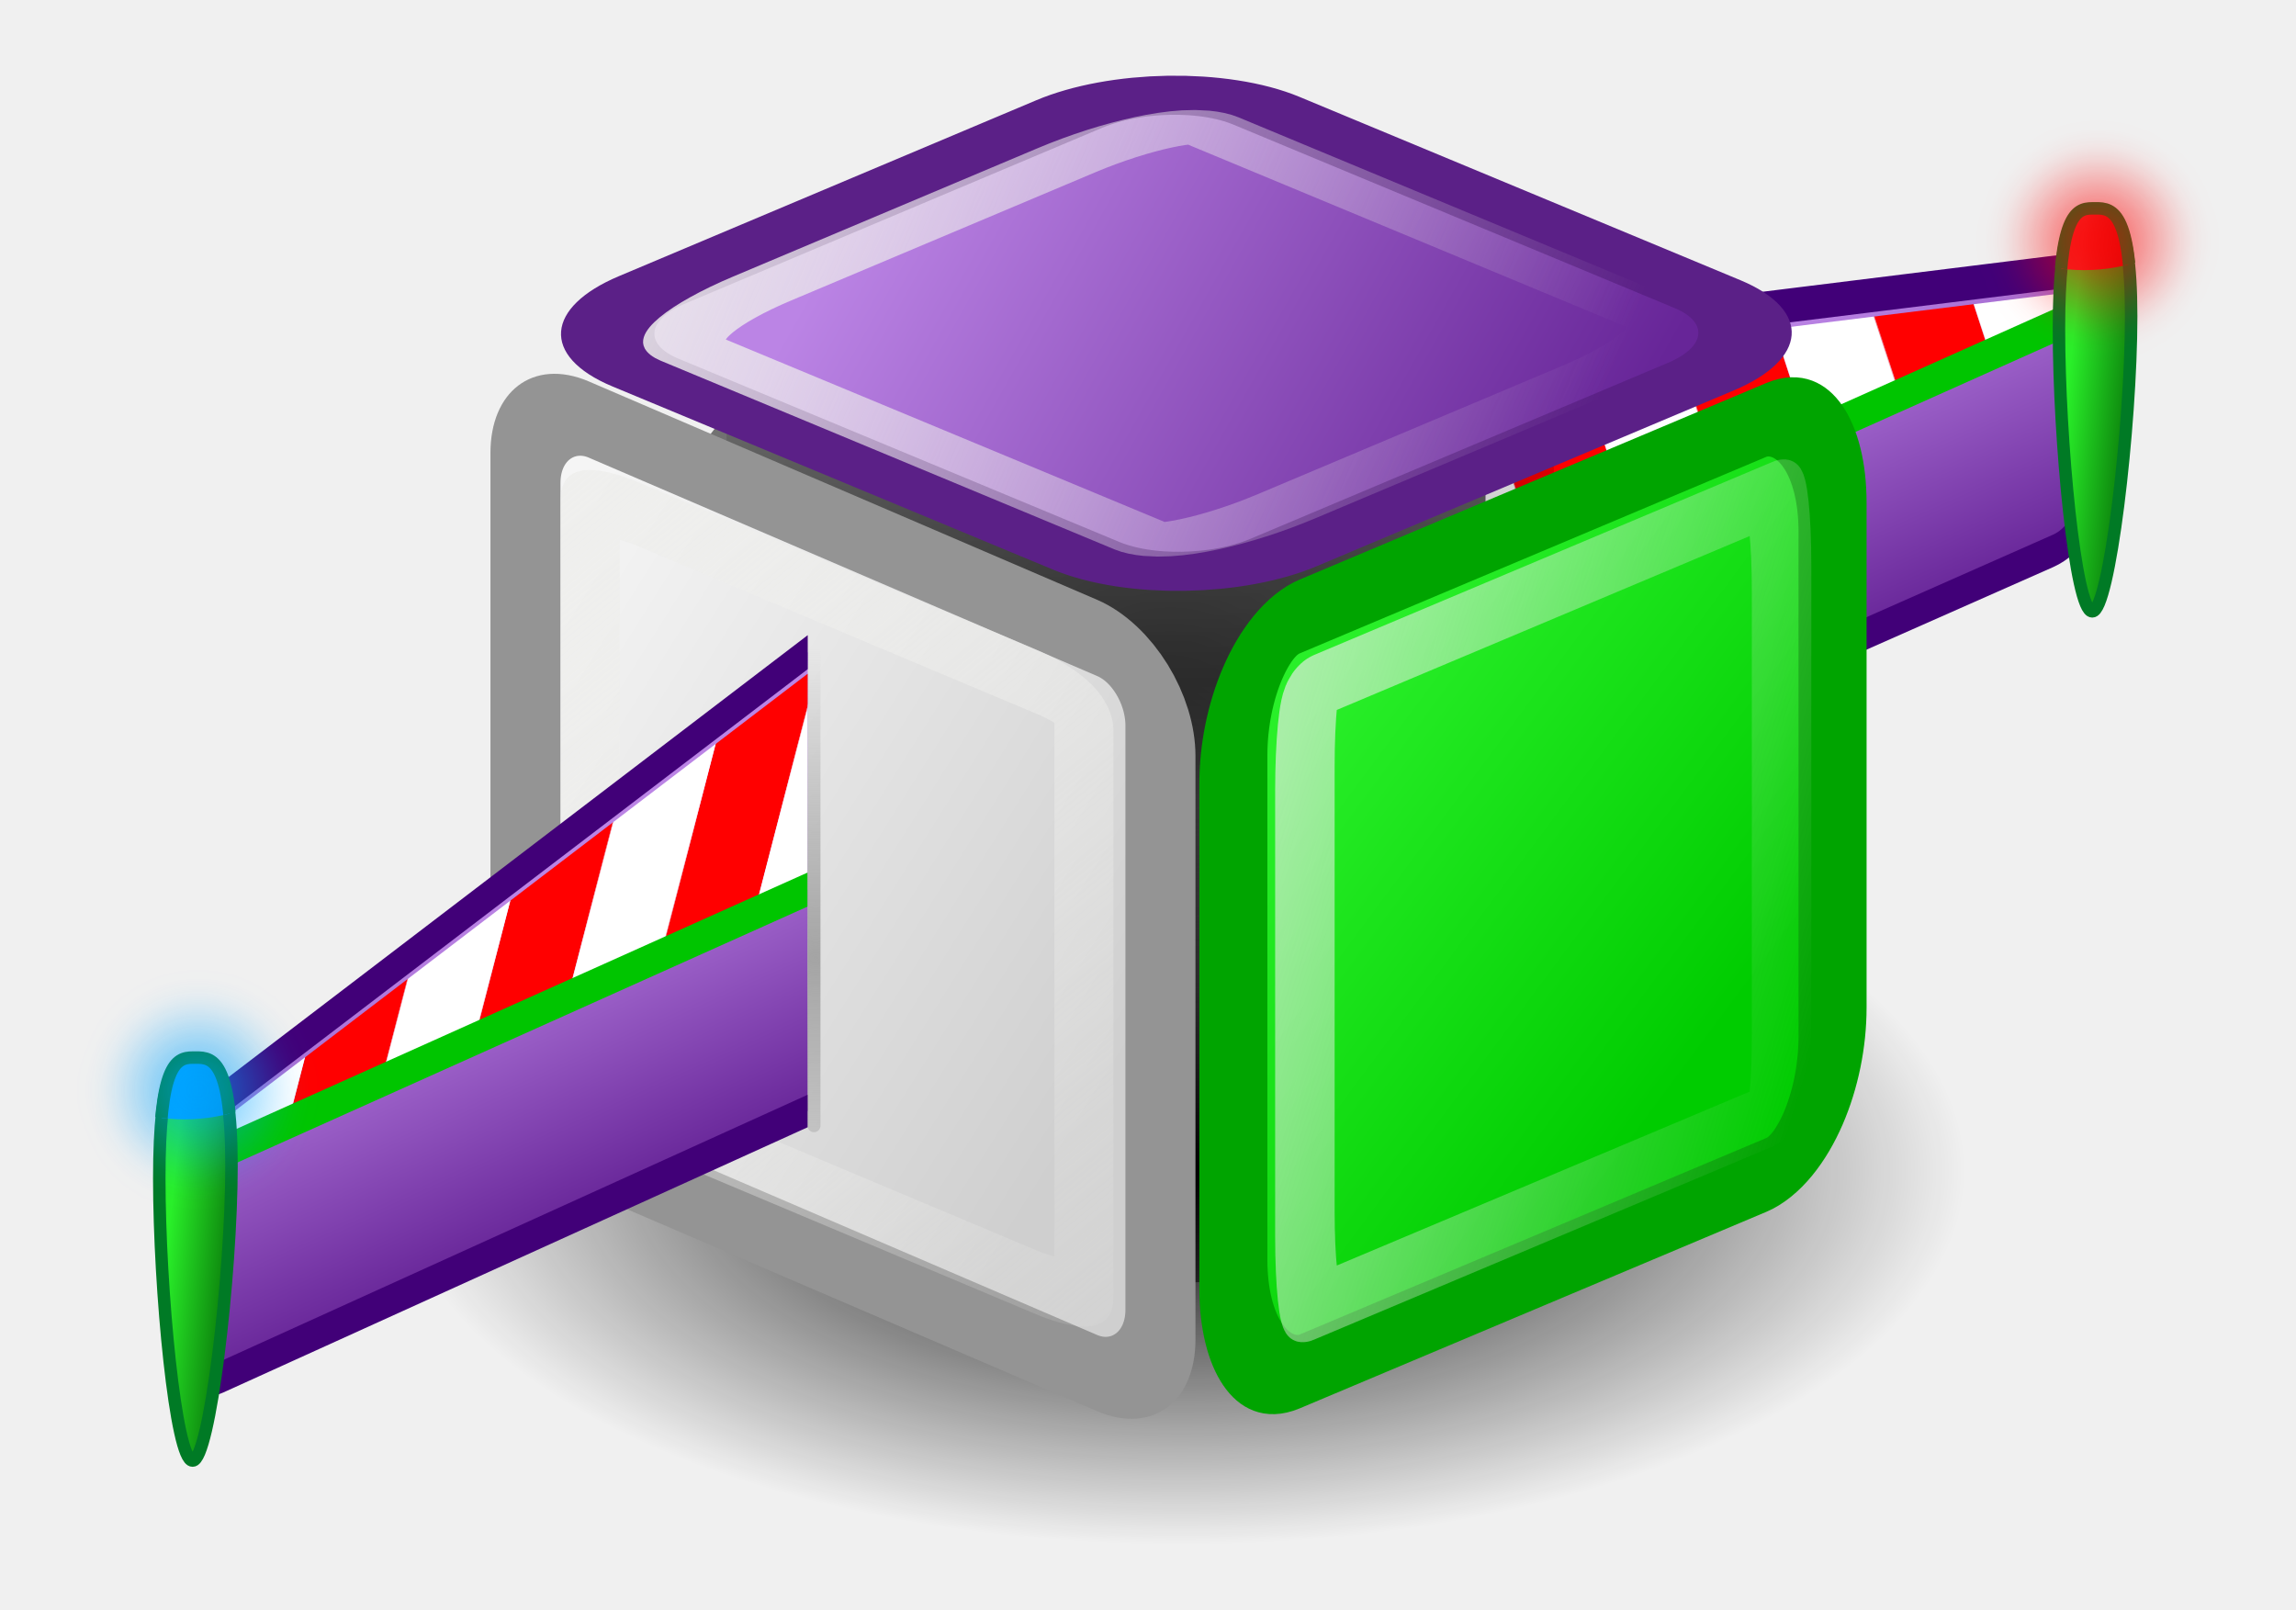
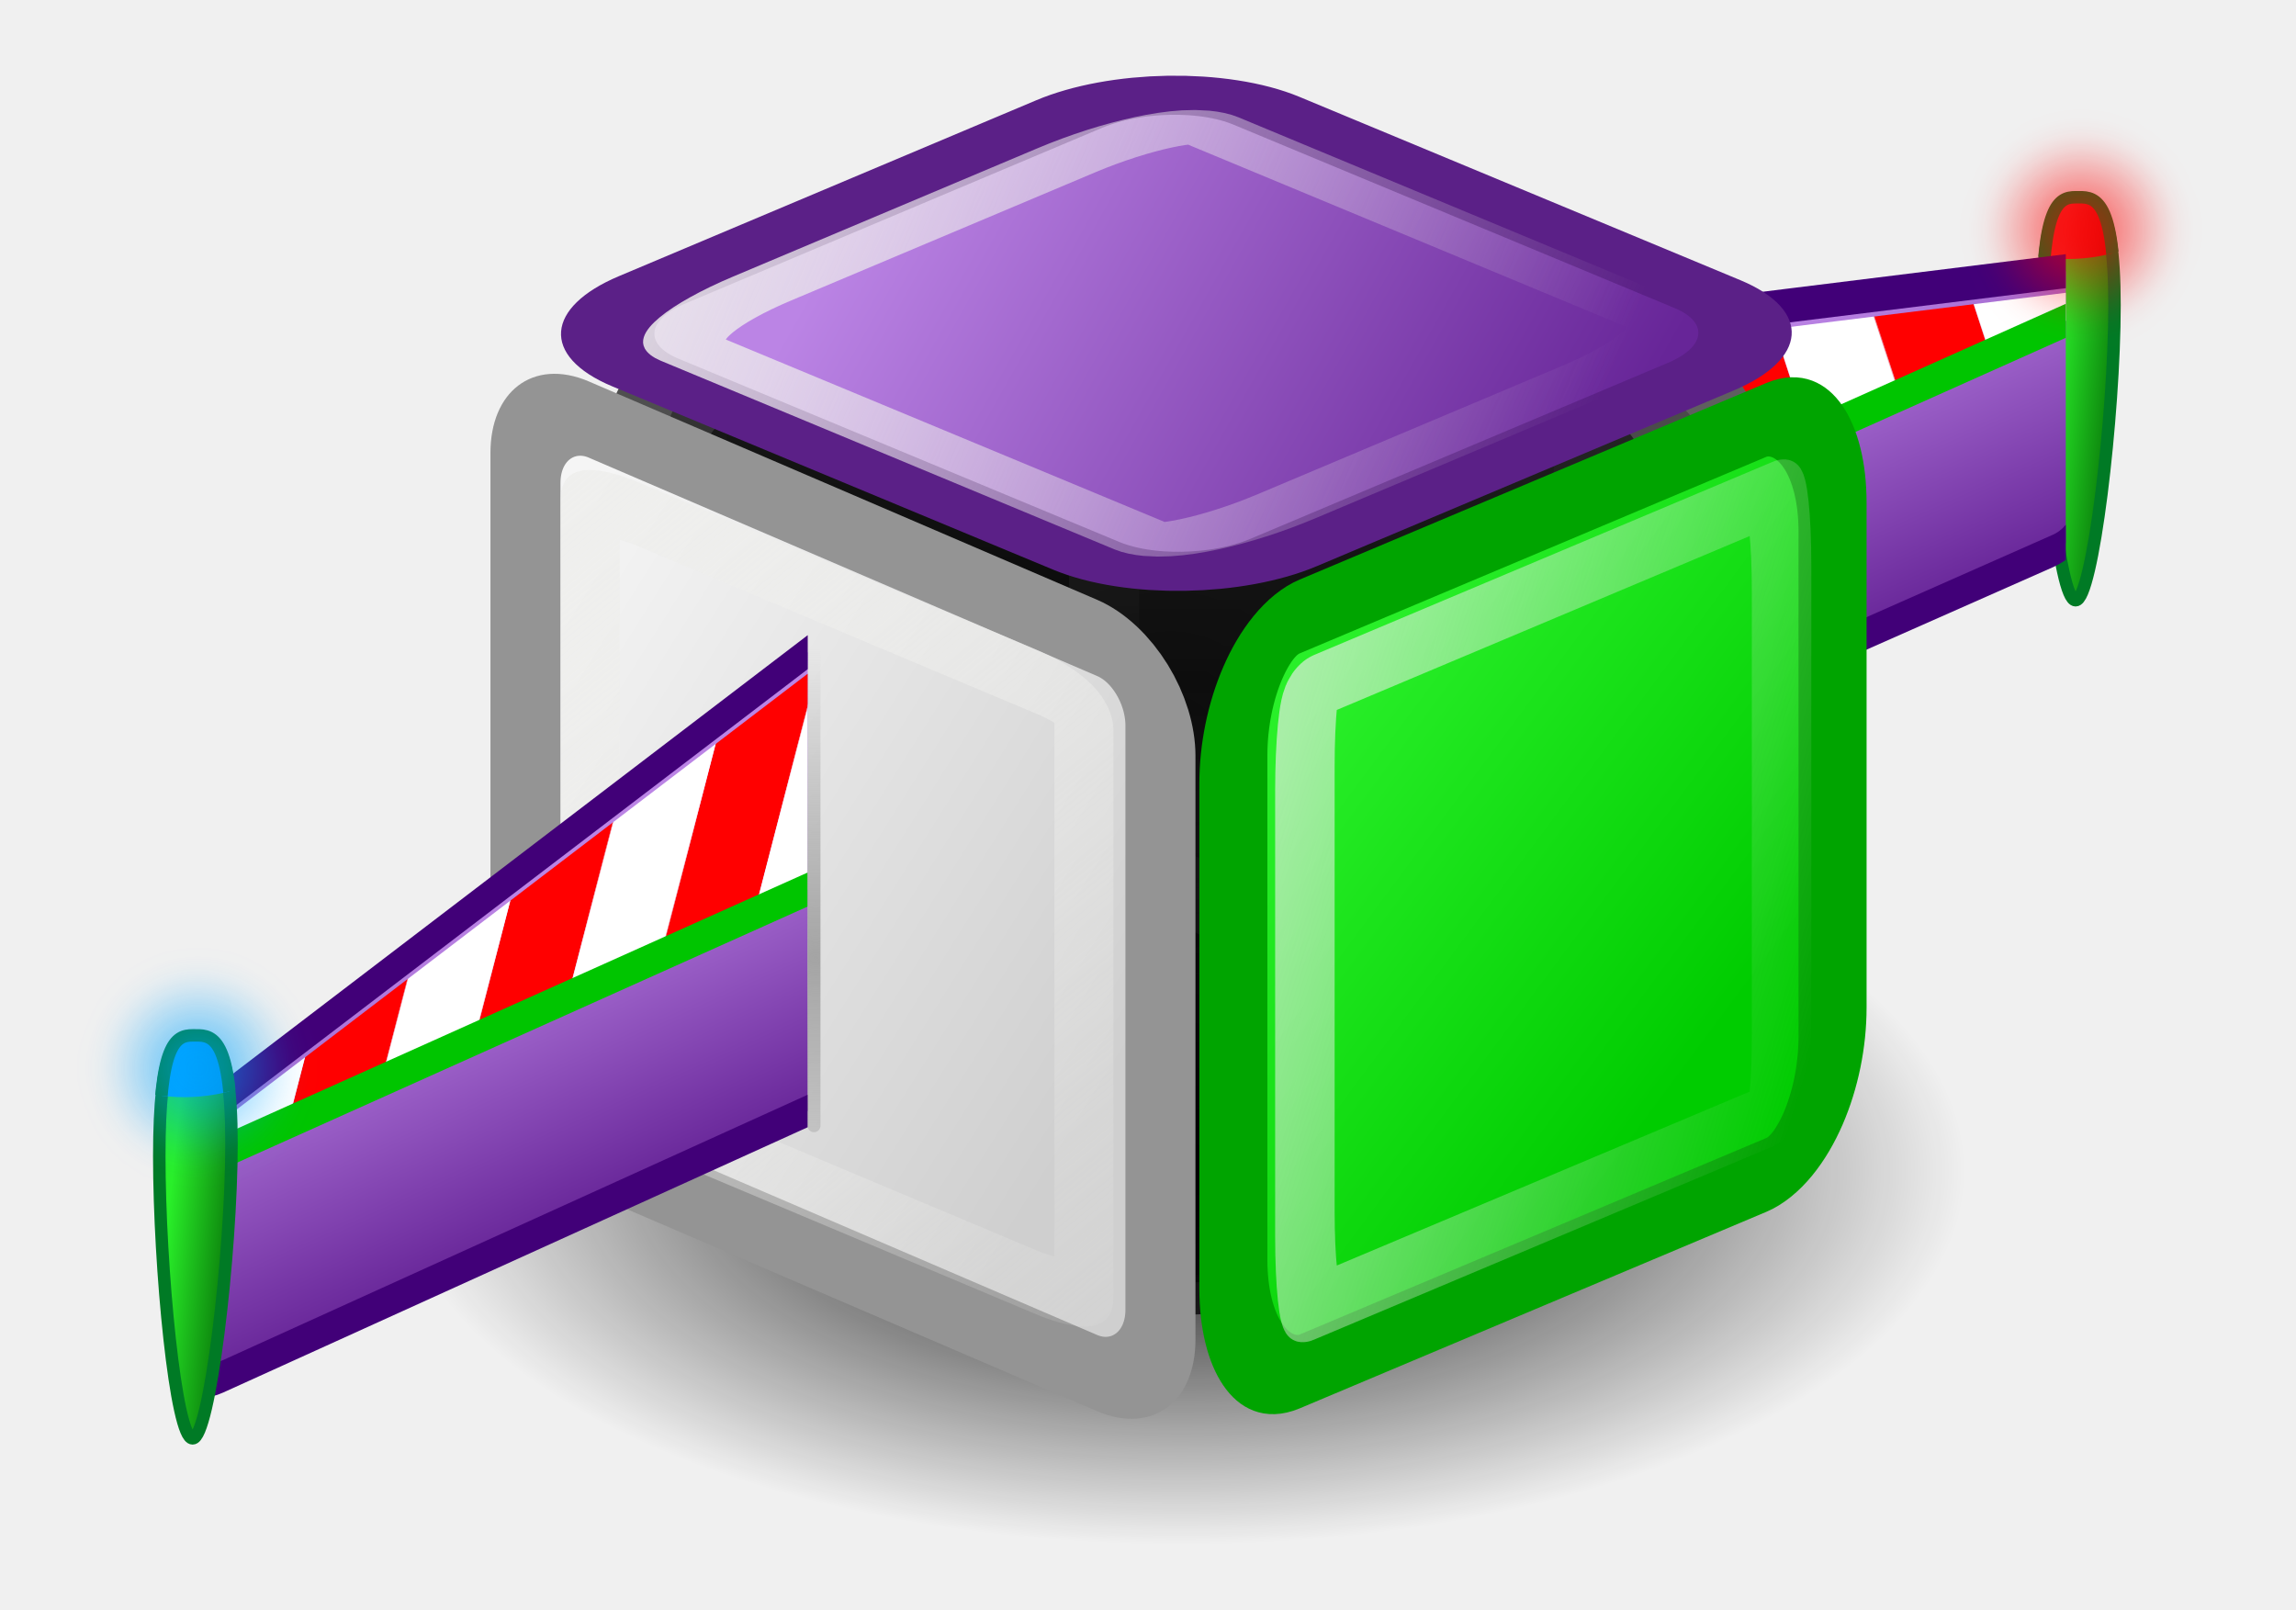
<svg xmlns="http://www.w3.org/2000/svg" xmlns:xlink="http://www.w3.org/1999/xlink" id="svg1307" height="49.554" width="70.675" version="1.0">
  <defs id="defs1309">
    <linearGradient id="linearGradient4786">
      <stop id="stop4788" offset="0" style="stop-color:#000000;stop-opacity:1;" />
      <stop id="stop4790" offset="1" style="stop-color:#000000;stop-opacity:0.563;" />
    </linearGradient>
    <pattern xlink:href="#pattern6189" id="pattern4664" patternTransform="matrix(2.940806,0.00524499,-0.00706152,3.959316,-32.81019,6.091708)" />
    <linearGradient id="linearGradient6291">
      <stop style="stop-color:#a4a4a4;stop-opacity:1;" offset="0" id="stop6293" />
      <stop style="stop-color:#a4a4a4;stop-opacity:0;" offset="1" id="stop6295" />
    </linearGradient>
    <pattern xlink:href="#pattern6174" id="pattern6189" patternTransform="translate(-34.12177,5.554599)" />
    <pattern xlink:href="#pattern6130" id="pattern6174" patternTransform="translate(-34.12177,6.708503)" />
    <pattern xlink:href="#pattern6037" id="pattern6130" patternTransform="translate(-34.21546,5.097481)" />
    <pattern xlink:href="#pattern5413" id="pattern5418" patternTransform="matrix(2.23606,1.000864,-2.483295,5.548001,4.869452,-19.90531)" />
    <pattern xlink:href="#Strips1_1" id="pattern5413" patternTransform="matrix(2.23606,1.000864,-2.483295,5.548001,-64.7868,16.43844)" />
    <pattern id="Strips1_1" patternTransform="translate(0,0) scale(10,10)" height="1" width="2" patternUnits="userSpaceOnUse">
      <rect id="rect4620" height="2" width="1" y="-0.5" x="0" style="fill:black;stroke:none" />
    </pattern>
    <linearGradient id="linearGradient4112">
      <stop id="stop4114" offset="0" style="stop-color:#00a3ff;stop-opacity:1;" />
      <stop id="stop4117" offset="1" style="stop-color:#00a3ff;stop-opacity:0;" />
    </linearGradient>
    <linearGradient id="linearGradient4106">
      <stop offset="0" style="stop-color:#008ede;stop-opacity:1;" id="stop4108" />
      <stop offset="1" style="stop-color:#00a3ff;stop-opacity:1;" id="stop4110" />
    </linearGradient>
    <linearGradient id="linearGradient3972">
      <stop style="stop-color:#ff0000;stop-opacity:1;" offset="0" id="stop3974" />
      <stop style="stop-color:#ff0000;stop-opacity:0;" offset="1" id="stop3976" />
    </linearGradient>
    <linearGradient id="linearGradient3922">
      <stop offset="0" style="stop-color:#0e880e;stop-opacity:1;" id="stop3924" />
      <stop offset="1" style="stop-color:#29ef29" id="stop3926" />
    </linearGradient>
    <linearGradient id="linearGradient3835">
      <stop offset="0" style="stop-color:#f5f5f5;stop-opacity:1;" id="stop3837" />
      <stop offset="1" style="stop-color:#cfcfcf;stop-opacity:1;" id="stop3839" />
    </linearGradient>
    <linearGradient id="linearGradient3822">
      <stop offset="0" style="stop-color:#bb84e5;stop-opacity:1;" id="stop3824" />
      <stop offset="1" style="stop-color:#672598;stop-opacity:1;" id="stop3826" />
    </linearGradient>
    <linearGradient id="linearGradient7983">
      <stop id="stop7985" style="stop-color:#729fcf" offset="0" />
      <stop id="stop7987" style="stop-color:#3465a4" offset="1" />
    </linearGradient>
    <linearGradient id="linearGradient7092">
      <stop id="stop7094" style="stop-color:#eeeeec" offset="0" />
      <stop id="stop7096" style="stop-color:#eeeeec;stop-opacity:0" offset="1" />
    </linearGradient>
    <linearGradient id="linearGradient7046">
      <stop id="stop7048" style="stop-color:#c00" offset="0" />
      <stop id="stop7050" style="stop-color:#ef2929" offset="1" />
    </linearGradient>
    <radialGradient id="radialGradient6719" xlink:href="#linearGradient5060" gradientUnits="userSpaceOnUse" cy="486.65" cx="605.71" gradientTransform="matrix(-2.7744,0,0,1.9697,112.76,-872.89)" r="117.14" />
    <linearGradient id="linearGradient5060">
      <stop id="stop5062" offset="0" />
      <stop id="stop5064" style="stop-opacity:0" offset="1" />
    </linearGradient>
    <radialGradient id="radialGradient6717" xlink:href="#linearGradient5060" gradientUnits="userSpaceOnUse" cy="486.65" cx="605.71" gradientTransform="matrix(2.7744,0,0,1.9697,-1891.6,-872.89)" r="117.14" />
    <linearGradient id="linearGradient5048">
      <stop id="stop5050" style="stop-opacity:0" offset="0" />
      <stop id="stop5056" offset=".5" />
      <stop id="stop5052" style="stop-opacity:0" offset="1" />
    </linearGradient>
    <linearGradient id="linearGradient6715" y2="609.51" xlink:href="#linearGradient5048" gradientUnits="userSpaceOnUse" x2="302.86" gradientTransform="matrix(3.140543,0,0,1.586189,-2088.939,-279.8849)" y1="366.65" x1="302.86" />
    <linearGradient id="linearGradient4298" y2="42.021" xlink:href="#linearGradient7092" gradientUnits="userSpaceOnUse" x2="14.025" gradientTransform="translate(11.027,-10.972)" y1="30.854" x1="2.975" />
    <linearGradient id="linearGradient4358" y2="13.042" xlink:href="#linearGradient7092" gradientUnits="userSpaceOnUse" x2="20" y1="-0.625" x1="6.699" />
    <linearGradient id="linearGradient7052" y2="3.472" xlink:href="#linearGradient7046" gradientUnits="userSpaceOnUse" x2="13" y1="12.972" x1="15.697" />
    <linearGradient id="linearGradient7989" y2="30.653" xlink:href="#linearGradient7983" gradientUnits="userSpaceOnUse" x2="20.027" y1="21.153" x1="16.5" />
    <linearGradient id="linearGradient8886" y2="3.472" xlink:href="#linearGradient7046" gradientUnits="userSpaceOnUse" x2="13" gradientTransform="translate(11.053,0.055844)" y1="12.972" x1="15.697" />
    <linearGradient id="linearGradient8888" y2="13.042" xlink:href="#linearGradient7092" gradientUnits="userSpaceOnUse" x2="20" gradientTransform="translate(11.053,0.055844)" y1="-0.625" x1="6.699" />
    <linearGradient id="linearGradient8894" y2="3.472" xlink:href="#linearGradient7046" gradientUnits="userSpaceOnUse" x2="13" gradientTransform="translate(22,-3.3229e-7)" y1="12.972" x1="15.697" />
    <linearGradient id="linearGradient8896" y2="13.042" xlink:href="#linearGradient7092" gradientUnits="userSpaceOnUse" x2="20" gradientTransform="translate(22,-3.3229e-7)" y1="-0.625" x1="6.699" />
    <linearGradient id="linearGradient8902" y2="3.472" xlink:href="#linearGradient7046" gradientUnits="userSpaceOnUse" x2="13" gradientTransform="translate(22,11)" y1="12.972" x1="15.697" />
    <linearGradient id="linearGradient8904" y2="13.042" xlink:href="#linearGradient7092" gradientUnits="userSpaceOnUse" x2="20" gradientTransform="translate(22,11)" y1="-0.625" x1="6.699" />
    <linearGradient id="linearGradient8910" y2="30.653" xlink:href="#linearGradient7983" gradientUnits="userSpaceOnUse" x2="20.027" gradientTransform="translate(5.4708e-7,11)" y1="21.153" x1="16.5" />
    <linearGradient id="linearGradient8912" y2="42.021" xlink:href="#linearGradient7092" gradientUnits="userSpaceOnUse" x2="14.025" gradientTransform="translate(11.027,0.02792)" y1="30.854" x1="2.975" />
    <linearGradient id="linearGradient8918" y2="30.653" xlink:href="#linearGradient7983" gradientUnits="userSpaceOnUse" x2="20.027" gradientTransform="translate(10.947,10.944)" y1="21.153" x1="16.5" />
    <linearGradient id="linearGradient8920" y2="42.021" xlink:href="#linearGradient7092" gradientUnits="userSpaceOnUse" x2="14.025" gradientTransform="translate(21.973,-0.027923)" y1="30.854" x1="2.975" />
    <linearGradient id="linearGradient8926" y2="30.653" xlink:href="#linearGradient7983" gradientUnits="userSpaceOnUse" x2="20.027" gradientTransform="translate(-11,11)" y1="21.153" x1="16.5" />
    <linearGradient id="linearGradient8928" y2="42.021" xlink:href="#linearGradient7092" gradientUnits="userSpaceOnUse" x2="14.025" gradientTransform="translate(0.026624,0.02792)" y1="30.854" x1="2.975" />
    <linearGradient xlink:href="#linearGradient5048" id="linearGradient3047" gradientUnits="userSpaceOnUse" gradientTransform="matrix(2.7744,0,0,1.9697,-1892.2,-872.89)" x1="302.86" y1="366.65" x2="302.86" y2="609.51" />
    <radialGradient xlink:href="#linearGradient5060" id="radialGradient3049" gradientUnits="userSpaceOnUse" gradientTransform="matrix(2.7744,0,0,1.9697,-1891.6,-872.89)" cx="605.71" cy="486.65" r="117.14" />
    <radialGradient xlink:href="#linearGradient5060" id="radialGradient3051" gradientUnits="userSpaceOnUse" gradientTransform="matrix(-2.7744,0,0,1.9697,112.76,-872.89)" cx="605.71" cy="486.65" r="117.14" />
    <linearGradient xlink:href="#linearGradient5048" id="linearGradient3053" gradientUnits="userSpaceOnUse" gradientTransform="matrix(2.7744,0,0,1.9697,-1892.2,-872.89)" x1="302.86" y1="366.65" x2="302.86" y2="609.51" />
    <radialGradient xlink:href="#linearGradient5060" id="radialGradient3055" gradientUnits="userSpaceOnUse" gradientTransform="matrix(2.7744,0,0,1.9697,-1891.6,-872.89)" cx="605.71" cy="486.65" r="117.14" />
    <radialGradient xlink:href="#linearGradient5060" id="radialGradient3057" gradientUnits="userSpaceOnUse" gradientTransform="matrix(-2.7744,0,0,1.9697,112.76,-872.89)" cx="605.71" cy="486.65" r="117.14" />
    <linearGradient xlink:href="#linearGradient7092" id="linearGradient3060" gradientUnits="userSpaceOnUse" gradientTransform="translate(-70.32452,-20.12475)" x1="2.975" y1="30.854" x2="14.025" y2="42.021" />
    <linearGradient xlink:href="#linearGradient7983" id="linearGradient3063" gradientUnits="userSpaceOnUse" gradientTransform="translate(-81.35115,-9.152672)" x1="16.5" y1="21.153" x2="20.027" y2="30.653" />
    <linearGradient xlink:href="#linearGradient7092" id="linearGradient3066" gradientUnits="userSpaceOnUse" gradientTransform="matrix(1.844664,-5.3598422e-8,0,2.104338,11.2471,-61.32133)" x1="2.975" y1="30.854" x2="15.221" y2="43.088" />
    <linearGradient xlink:href="#linearGradient7983" id="linearGradient3069" gradientUnits="userSpaceOnUse" gradientTransform="matrix(1.881495,-5.5820126e-8,0,2.14558,-22.69796,-33.75712)" x1="16.101" y1="20.901" x2="20.027" y2="30.653" />
    <linearGradient xlink:href="#linearGradient7092" id="linearGradient3072" gradientUnits="userSpaceOnUse" gradientTransform="translate(-59.32415,-20.12475)" x1="2.975" y1="30.854" x2="14.025" y2="42.021" />
    <linearGradient xlink:href="#linearGradient7983" id="linearGradient3075" gradientUnits="userSpaceOnUse" gradientTransform="translate(-70.35114,-9.152672)" x1="16.5" y1="21.153" x2="20.027" y2="30.653" />
    <linearGradient xlink:href="#linearGradient7092" id="linearGradient3078" gradientUnits="userSpaceOnUse" gradientTransform="matrix(1.834537,0,0,2.151742,23.73189,30.29034)" x1="3.911" y1="2.328" x2="20.929" y2="10.036" />
    <linearGradient xlink:href="#linearGradient7046" id="linearGradient3081" gradientUnits="userSpaceOnUse" gradientTransform="matrix(1.834537,0,0,2.151742,10.25002,25.56599)" x1="15.697" y1="12.972" x2="13" y2="3.472" />
    <linearGradient xlink:href="#linearGradient7092" id="linearGradient3084" gradientUnits="userSpaceOnUse" gradientTransform="translate(-48.35115,-20.15267)" x1="6.699" y1="-0.625" x2="20" y2="13.042" />
    <linearGradient xlink:href="#linearGradient7046" id="linearGradient3087" gradientUnits="userSpaceOnUse" gradientTransform="translate(-48.35115,-20.15267)" x1="15.697" y1="12.972" x2="13" y2="3.472" />
    <linearGradient xlink:href="#linearGradient7092" id="linearGradient3090" gradientUnits="userSpaceOnUse" gradientTransform="translate(-59.29814,-20.09683)" x1="6.699" y1="-0.625" x2="20" y2="13.042" />
    <linearGradient xlink:href="#linearGradient7046" id="linearGradient3093" gradientUnits="userSpaceOnUse" gradientTransform="translate(-59.29814,-20.09683)" x1="15.697" y1="12.972" x2="13" y2="3.472" />
    <linearGradient xlink:href="#linearGradient7092" id="linearGradient3096" gradientUnits="userSpaceOnUse" x1="6.699" y1="-0.625" x2="20" y2="13.042" gradientTransform="translate(-70.35115,-20.15267)" />
    <linearGradient xlink:href="#linearGradient7046" id="linearGradient3099" gradientUnits="userSpaceOnUse" x1="15.697" y1="12.972" x2="13" y2="3.472" gradientTransform="translate(-70.35115,-20.15267)" />
    <linearGradient xlink:href="#linearGradient7092" id="linearGradient3102" gradientUnits="userSpaceOnUse" gradientTransform="matrix(1.930134,-7.9205654e-8,-2.1260611e-8,1.920888,15.64209,-77.28898)" x1="1.694" y1="41.036" x2="12.976" y2="33.181" />
    <linearGradient xlink:href="#linearGradient3822" id="linearGradient3105" gradientUnits="userSpaceOnUse" x1="16.394" y1="29.034" x2="25.486" y2="23.45" gradientTransform="matrix(1.930134,-7.9205654e-8,-2.1260611e-8,1.920888,-5.641496,-56.213)" />
    <radialGradient xlink:href="#linearGradient5060" id="radialGradient3142" gradientUnits="userSpaceOnUse" gradientTransform="matrix(-0.0519229,0,0,0.0411037,-35.4821,6.098613)" cx="605.71" cy="486.65" r="117.14" />
    <radialGradient xlink:href="#linearGradient5060" id="radialGradient3145" gradientUnits="userSpaceOnUse" gradientTransform="matrix(0.0519229,0,0,0.0411037,-72.9937,6.098613)" cx="605.71" cy="486.65" r="117.14" />
    <linearGradient xlink:href="#linearGradient5048" id="linearGradient3148" gradientUnits="userSpaceOnUse" gradientTransform="matrix(0.05273718,0,0,0.08397751,-54.15752,-19.98662)" x1="302.86" y1="366.65" x2="302.86" y2="609.51" />
    <radialGradient xlink:href="#linearGradient4114" id="radialGradient4120" gradientTransform="scale(1.64399,0.608276)" cx="15.116" cy="63.965" fx="15.116" fy="63.965" r="12.289" gradientUnits="userSpaceOnUse" />
    <linearGradient id="linearGradient4114">
      <stop style="stop-color:#000000;stop-opacity:1;" offset="0" id="stop4116" />
      <stop style="stop-color:#000000;stop-opacity:0;" offset="1" id="stop4118" />
    </linearGradient>
    <radialGradient r="12.289" fy="63.965" fx="15.116" cy="63.965" cx="15.116" gradientTransform="scale(1.64399,0.608276)" gradientUnits="userSpaceOnUse" id="radialGradient3147" xlink:href="#linearGradient4114" />
    <linearGradient xlink:href="#linearGradient7046-304" id="linearGradient3081-601" gradientUnits="userSpaceOnUse" gradientTransform="matrix(1.834537,0,0,2.151742,23.73189,30.29034)" x1="17.699" y1="11.5" x2="11.785" y2="3.351" />
    <linearGradient id="linearGradient7046-304">
      <stop id="stop3938" style="stop-color:#00cc00" offset="0" />
      <stop id="stop3940" style="stop-color:#29ef29" offset="1" />
    </linearGradient>
    <filter color-interpolation-filters="sRGB" height="1" width="1" y="0" x="0" id="filter3061">
      <feColorMatrix values="0" type="saturate" id="feColorMatrix3063" />
    </filter>
    <linearGradient xlink:href="#linearGradient3835" id="linearGradient3069-402" gradientUnits="userSpaceOnUse" gradientTransform="matrix(1.881495,-5.5820126e-8,0,2.14558,-22.69796,-33.75712)" x1="14.777" y1="24.731" x2="23.093" y2="27.583" />
    <linearGradient id="linearGradient7983-770">
      <stop id="stop3165" style="stop-color:#7fb1e6" offset="0" />
      <stop id="stop3167" style="stop-color:#3a70b6" offset="1" />
    </linearGradient>
    <clipPath clipPathUnits="userSpaceOnUse" id="clipPath3892">
      <rect style="stroke:#959595;stroke-width:1.683;stroke-opacity:1" id="rect3894" width="29.812" height="37.769" x="-38.284" y="9.958" rx="3.532" ry="1.235" />
    </clipPath>
    <linearGradient xlink:href="#linearGradient3822" id="linearGradient3907" x1="-18.536" y1="24.296" x2="-18.557" y2="35.164" gradientUnits="userSpaceOnUse" />
-     <linearGradient xlink:href="#linearGradient3922" id="linearGradient3920" gradientUnits="userSpaceOnUse" x1="-13.662" y1="40.094" x2="-15.483" y2="39.923" gradientTransform="matrix(1,0,0,0.9194699,20.54438,2.473605)" />
+     <linearGradient xlink:href="#linearGradient3922" id="linearGradient3920" gradientUnits="userSpaceOnUse" x1="-13.662" y1="40.094" x2="-15.483" y2="39.923" gradientTransform="matrix(1,0,0,0.9194699,20.54438,1.789856)" />
    <linearGradient xlink:href="#linearGradient3922-3" id="linearGradient3920-9" gradientUnits="userSpaceOnUse" x1="-13.662" y1="40.094" x2="-15.483" y2="39.923" gradientTransform="matrix(1,0,0,0.9194699,8.11952,2.982182)" />
    <linearGradient id="linearGradient3922-3">
      <stop offset="0" style="stop-color:#0e880e;stop-opacity:1;" id="stop3924-1" />
      <stop offset="1" style="stop-color:#29ef29" id="stop3926-4" />
    </linearGradient>
    <linearGradient y2="39.923" x2="-15.483" y1="40.094" x1="-13.662" gradientTransform="matrix(1,0,0,0.9194699,8.204988,3.001608)" gradientUnits="userSpaceOnUse" id="linearGradient3947" xlink:href="#linearGradient4106" />
    <clipPath clipPathUnits="userSpaceOnUse" id="clipPath3966">
      <path style="fill:#490978;fill-opacity:1;stroke:#007a25;stroke-width:0.4;stroke-miterlimit:4;stroke-opacity:1;stroke-dasharray:none" id="path3968" d="m -3.333,33.513 a 3.761,2.521 0 1 1 -7.521,0 3.761,2.521 0 1 1 7.521,0 z" transform="translate(0.4273431,-1.025624)" />
    </clipPath>
    <radialGradient xlink:href="#linearGradient4112" id="radialGradient3980" cx="-6.453" cy="34.368" fx="-6.453" fy="34.368" r="2.521" gradientUnits="userSpaceOnUse" />
    <filter id="filter4026" x="-0.185" width="1.371" y="-0.185" height="1.371" color-interpolation-filters="sRGB">
      <feGaussianBlur stdDeviation="0.389" id="feGaussianBlur4028" />
    </filter>
    <linearGradient id="linearGradient3972-7">
      <stop style="stop-color:#ff0000;stop-opacity:1;" offset="0" id="stop3974-3" />
      <stop style="stop-color:#ff0000;stop-opacity:0;" offset="1" id="stop3976-5" />
    </linearGradient>
    <filter color-interpolation-filters="sRGB" id="filter4026-2" x="-0.185" width="1.371" y="-0.185" height="1.371">
      <feGaussianBlur stdDeviation="0.389" id="feGaussianBlur4028-6" />
    </filter>
    <linearGradient y2="39.923" x2="-15.483" y1="40.094" x1="-13.662" gradientTransform="matrix(1,0,0,0.9194699,8.204988,3.001608)" gradientUnits="userSpaceOnUse" id="linearGradient3947-5" xlink:href="#linearGradient7046-8" />
    <linearGradient id="linearGradient7046-8">
      <stop id="stop7048-5" style="stop-color:#c00" offset="0" />
      <stop id="stop7050-5" style="stop-color:#ef2929" offset="1" />
    </linearGradient>
    <clipPath clipPathUnits="userSpaceOnUse" id="clipPath3966-2">
      <path style="fill:#490978;fill-opacity:1;stroke:#007a25;stroke-width:0.4;stroke-miterlimit:4;stroke-opacity:1;stroke-dasharray:none" id="path3968-9" d="m -3.333,33.513 a 3.761,2.521 0 1 1 -7.521,0 3.761,2.521 0 1 1 7.521,0 z" transform="translate(0.4273431,-1.025624)" />
    </clipPath>
    <linearGradient xlink:href="#linearGradient3922-6" id="linearGradient3920-3" gradientUnits="userSpaceOnUse" x1="-13.662" y1="40.094" x2="-15.483" y2="39.923" gradientTransform="matrix(1,0,0,0.9194699,8.11952,2.982182)" />
    <linearGradient id="linearGradient3922-6">
      <stop offset="0" style="stop-color:#0e880e;stop-opacity:1;" id="stop3924-4" />
      <stop offset="1" style="stop-color:#29ef29" id="stop3926-1" />
    </linearGradient>
    <pattern patternUnits="userSpaceOnUse" width="35.344" height="10.25" patternTransform="translate(-69.65625,36.34375)" id="pattern5415">
      <rect ry="0.786" rx="0.892" y="0.64" x="0.639" height="8.961" width="34.086" id="rect4119" style="fill:url(#pattern5418);fill-opacity:1;fill-rule:nonzero;stroke:#00c500;stroke-width:1.27;stroke-opacity:1" />
    </pattern>
    <pattern patternUnits="userSpaceOnUse" width="3.497" height="6.64" patternTransform="translate(-64.48049,-57.09311)" id="pattern5994">
      <path d="M 0,6.64 3.497,0 l 0,3.32 -1.748,3.32 z M 0,0 C 0,3.32 0,3.32 0,3.32 L 1.748,0 z" style="fill:#ff0000;fill-opacity:1;stroke:none" id="path5465" />
    </pattern>
    <pattern patternUnits="userSpaceOnUse" width="2.137" height="4.958" patternTransform="translate(-35.43335,6.137172)" id="pattern6037">
      <g id="g6005" transform="matrix(0.05343496,0,0,0.1239466,0,-125.4788)">
        <path id="path5465-8" style="fill:#ff0000;fill-opacity:1;stroke:none" d="M 0,40 40,0 40,20 20,40 z M 0,0 C 0,20 0,20 0,20 L 20,0 z" transform="translate(0,1012.362)" />
        <path style="fill:#ffffff;fill-opacity:1;stroke:none" d="M 0,20 20,0 40,0 0,40 z" id="path6001" transform="translate(0,1012.362)" />
        <path style="fill:#ffffff;fill-opacity:1;stroke:none" d="M 20,40 40,20 40,40 20,40 z" id="path6003" transform="translate(0,1012.362)" />
      </g>
    </pattern>
    <linearGradient xlink:href="#linearGradient3822-0" id="linearGradient3907-9" x1="-18.536" y1="24.296" x2="-18.557" y2="35.164" gradientUnits="userSpaceOnUse" />
    <linearGradient id="linearGradient3822-0">
      <stop offset="0" style="stop-color:#bb84e5;stop-opacity:1;" id="stop3824-4" />
      <stop offset="1" style="stop-color:#672598;stop-opacity:1;" id="stop3826-7" />
    </linearGradient>
    <clipPath clipPathUnits="userSpaceOnUse" id="clipPath3892-4">
      <rect style="stroke:#959595;stroke-width:1.683;stroke-opacity:1" id="rect3894-2" width="29.812" height="37.769" x="-38.284" y="9.958" rx="3.532" ry="1.235" />
    </clipPath>
    <linearGradient y2="35.164" x2="-18.557" y1="24.296" x1="-18.536" gradientUnits="userSpaceOnUse" id="linearGradient6107" xlink:href="#linearGradient3822-0" />
    <linearGradient xlink:href="#linearGradient3822-0" id="linearGradient6156" gradientUnits="userSpaceOnUse" x1="-18.536" y1="24.296" x2="-18.557" y2="35.164" />
    <linearGradient xlink:href="#linearGradient3822-0" id="linearGradient6172" gradientUnits="userSpaceOnUse" x1="-18.536" y1="24.296" x2="-18.557" y2="35.164" />
    <clipPath clipPathUnits="userSpaceOnUse" id="clipPath6191">
      <path style="fill:#ff0000;fill-opacity:1;stroke:none" d="m 13.631,26.83 -20.564,5.895 0,7.051 20.564,-0.04 z" id="path6193" />
    </clipPath>
    <linearGradient xlink:href="#linearGradient3822-1" id="linearGradient3907-4" x1="-18.536" y1="24.296" x2="-18.557" y2="35.164" gradientUnits="userSpaceOnUse" />
    <linearGradient id="linearGradient3822-1">
      <stop offset="0" style="stop-color:#bb84e5;stop-opacity:1;" id="stop3824-6" />
      <stop offset="1" style="stop-color:#672598;stop-opacity:1;" id="stop3826-8" />
    </linearGradient>
    <clipPath clipPathUnits="userSpaceOnUse" id="clipPath3892-3">
      <rect style="stroke:#959595;stroke-width:1.683;stroke-opacity:1" id="rect3894-4" width="29.812" height="37.769" x="-38.284" y="9.958" rx="3.532" ry="1.235" />
    </clipPath>
    <pattern xlink:href="#pattern6174-9" id="pattern6189-7" patternTransform="translate(-34.12177,5.554599)" />
    <pattern xlink:href="#pattern6130-3" id="pattern6174-9" patternTransform="translate(-34.12177,6.708503)" />
    <pattern xlink:href="#pattern6037-8" id="pattern6130-3" patternTransform="translate(-34.21546,5.097481)" />
    <pattern patternUnits="userSpaceOnUse" width="2.137" height="4.958" patternTransform="translate(-35.43335,6.137172)" id="pattern6037-8">
      <g id="g6005-0" transform="matrix(0.05343496,0,0,0.1239466,0,-125.4788)">
        <path id="path5465-8-2" style="fill:#ff0000;fill-opacity:1;stroke:none" d="M 0,40 40,0 40,20 20,40 z M 0,0 C 0,20 0,20 0,20 L 20,0 z" transform="translate(0,1012.362)" />
        <path style="fill:#ffffff;fill-opacity:1;stroke:none" d="M 0,20 20,0 40,0 0,40 z" id="path6001-3" transform="translate(0,1012.362)" />
        <path style="fill:#ffffff;fill-opacity:1;stroke:none" d="M 20,40 40,20 40,40 20,40 z" id="path6003-6" transform="translate(0,1012.362)" />
      </g>
    </pattern>
    <clipPath clipPathUnits="userSpaceOnUse" id="clipPath6191-0">
      <path style="fill:#ff0000;fill-opacity:1;stroke:none" d="m 13.631,26.83 -20.564,5.895 0,7.051 20.564,-0.04 z" id="path6193-5" />
    </clipPath>
    <linearGradient xlink:href="#linearGradient3822-1" id="linearGradient6279" gradientUnits="userSpaceOnUse" x1="-18.536" y1="24.296" x2="-18.557" y2="35.164" />
    <linearGradient xlink:href="#linearGradient7046-8" id="linearGradient6283" gradientUnits="userSpaceOnUse" gradientTransform="matrix(1,0,0,0.9194699,8.204988,3.001608)" x1="-13.662" y1="40.094" x2="-15.483" y2="39.923" />
    <radialGradient xlink:href="#linearGradient6291" id="radialGradient6299" cx="12.632" cy="27.639" fx="12.632" fy="27.639" r="0.2" gradientTransform="matrix(58.98131,-0.4819752,0.3879517,47.47526,-730.6438,-1276.607)" gradientUnits="userSpaceOnUse" />
    <linearGradient xlink:href="#linearGradient3822" id="linearGradient6313" gradientUnits="userSpaceOnUse" x1="-18.536" y1="24.296" x2="-18.557" y2="35.164" />
    <linearGradient xlink:href="#linearGradient4106" id="linearGradient6315" gradientUnits="userSpaceOnUse" gradientTransform="matrix(1,0,0,0.9194699,8.204988,3.001608)" x1="-13.662" y1="40.094" x2="-15.483" y2="39.923" />
    <linearGradient xlink:href="#linearGradient3822-5" id="linearGradient6313-2" gradientUnits="userSpaceOnUse" x1="-18.536" y1="24.296" x2="-18.557" y2="35.164" />
    <linearGradient id="linearGradient3822-5">
      <stop offset="0" style="stop-color:#bb84e5;stop-opacity:1;" id="stop3824-2" />
      <stop offset="1" style="stop-color:#672598;stop-opacity:1;" id="stop3826-77" />
    </linearGradient>
    <clipPath clipPathUnits="userSpaceOnUse" id="clipPath3892-6">
      <rect style="stroke:#959595;stroke-width:1.683;stroke-opacity:1" id="rect3894-1" width="29.812" height="37.769" x="-38.284" y="9.958" rx="3.532" ry="1.235" />
    </clipPath>
    <pattern xlink:href="#pattern6189-2" id="pattern4664-0" patternTransform="matrix(2.940806,0.00524499,-0.00706152,3.959316,-32.81019,6.091708)" />
    <pattern xlink:href="#pattern6174-4" id="pattern6189-2" patternTransform="translate(-34.12177,5.554599)" />
    <pattern xlink:href="#pattern6130-2" id="pattern6174-4" patternTransform="translate(-34.12177,6.708503)" />
    <pattern xlink:href="#pattern6037-83" id="pattern6130-2" patternTransform="translate(-34.21546,5.097481)" />
    <pattern patternUnits="userSpaceOnUse" width="2.137" height="4.958" patternTransform="translate(-35.43335,6.137172)" id="pattern6037-83">
      <g id="g6005-2" transform="matrix(0.05343496,0,0,0.1239466,0,-125.4788)">
        <path id="path5465-8-25" style="fill:#ff0000;fill-opacity:1;stroke:none" d="M 0,40 40,0 40,20 20,40 z M 0,0 C 0,20 0,20 0,20 L 20,0 z" transform="translate(0,1012.362)" />
        <path style="fill:#ffffff;fill-opacity:1;stroke:none" d="M 0,20 20,0 40,0 0,40 z" id="path6001-2" transform="translate(0,1012.362)" />
        <path style="fill:#ffffff;fill-opacity:1;stroke:none" d="M 20,40 40,20 40,40 20,40 z" id="path6003-3" transform="translate(0,1012.362)" />
      </g>
    </pattern>
    <clipPath clipPathUnits="userSpaceOnUse" id="clipPath6191-1">
      <path style="fill:#ff0000;fill-opacity:1;stroke:none" d="m 13.631,26.83 -20.564,5.895 0,7.051 20.564,-0.04 z" id="path6193-9" />
    </clipPath>
    <linearGradient xlink:href="#linearGradient3822-1" id="linearGradient4754" gradientUnits="userSpaceOnUse" x1="-18.536" y1="24.296" x2="-18.557" y2="35.164" />
    <linearGradient xlink:href="#linearGradient7046-8" id="linearGradient4758" gradientUnits="userSpaceOnUse" gradientTransform="matrix(1,0,0,0.9194699,8.204988,3.001608)" x1="-13.662" y1="40.094" x2="-15.483" y2="39.923" />
    <radialGradient xlink:href="#linearGradient3972-7" id="radialGradient4760" gradientUnits="userSpaceOnUse" cx="-6.453" cy="34.368" fx="-6.453" fy="34.368" r="2.521" />
-     <linearGradient xlink:href="#linearGradient3922-6" id="linearGradient4765" gradientUnits="userSpaceOnUse" gradientTransform="matrix(1,0,0,0.9194699,79.01922,-23.66705)" x1="-13.662" y1="40.094" x2="-15.483" y2="39.923" />
+     <linearGradient xlink:href="#linearGradient3922-6" id="linearGradient4765" gradientUnits="userSpaceOnUse" gradientTransform="matrix(1,0,0,0.9194699,78.50641,-24.00892)" x1="-13.662" y1="40.094" x2="-15.483" y2="39.923" />
    <linearGradient xlink:href="#linearGradient3822-1" id="linearGradient4770" gradientUnits="userSpaceOnUse" x1="-18.536" y1="24.296" x2="-18.557" y2="35.164" />
    <radialGradient xlink:href="#linearGradient4786" id="radialGradient4784" cx="35.982" cy="24.726" fx="35.982" fy="24.726" r="16.231" gradientTransform="matrix(1.41635,-0.00486461,0.00603163,1.213252,-15.13035,-5.097731)" gradientUnits="userSpaceOnUse" />
    <linearGradient xlink:href="#linearGradient3835-0" id="linearGradient3069-402-1" gradientUnits="userSpaceOnUse" gradientTransform="matrix(1.881495,-5.5820126e-8,0,2.14558,-22.69796,-33.75712)" x1="14.777" y1="24.731" x2="23.093" y2="27.583" />
    <linearGradient id="linearGradient3835-0">
      <stop offset="0" style="stop-color:#f5f5f5;stop-opacity:1;" id="stop3837-6" />
      <stop offset="1" style="stop-color:#cfcfcf;stop-opacity:1;" id="stop3839-2" />
    </linearGradient>
    <filter color-interpolation-filters="sRGB" height="1" width="1" y="0" x="0" id="filter3061-7">
      <feColorMatrix values="0" type="saturate" id="feColorMatrix3063-9" />
    </filter>
    <linearGradient y2="27.583" x2="23.093" y1="24.731" x1="14.777" gradientTransform="matrix(1.881495,-5.5820126e-8,0,2.14558,-22.69796,-33.75712)" gradientUnits="userSpaceOnUse" id="linearGradient4849" xlink:href="#linearGradient3835-0" />
    <linearGradient xlink:href="#linearGradient3835-0" id="linearGradient4882" x1="17.175" y1="12.217" x2="35.399" y2="22.039" gradientUnits="userSpaceOnUse" />
+     <linearGradient xlink:href="#linearGradient3835-0-2" id="linearGradient4882-8" x1="17.175" y1="12.217" x2="35.399" y2="22.039" gradientUnits="userSpaceOnUse" />
+     <linearGradient id="linearGradient3835-0-2">
+       <stop offset="0" style="stop-color:#f5f5f5;stop-opacity:1;" id="stop3837-6-3" />
+       <stop offset="1" style="stop-color:#cfcfcf;stop-opacity:1;" id="stop3839-2-0" />
+     </linearGradient>
+     <linearGradient xlink:href="#linearGradient7046-304-6" id="linearGradient3081-601-1" gradientUnits="userSpaceOnUse" gradientTransform="matrix(1.834537,0,0,2.151742,23.73189,30.29034)" x1="17.699" y1="11.5" x2="11.785" y2="3.351" />
+     <linearGradient id="linearGradient7046-304-6">
+       <stop id="stop3938-4" style="stop-color:#00cc00" offset="0" />
+       <stop id="stop3940-8" style="stop-color:#29ef29" offset="1" />
+     </linearGradient>
+     <linearGradient xlink:href="#linearGradient3822-8" id="linearGradient3105-9" gradientUnits="userSpaceOnUse" x1="16.394" y1="29.034" x2="25.486" y2="23.45" gradientTransform="matrix(1.930134,-7.9205654e-8,-2.1260611e-8,1.920888,-5.641496,-56.213)" />
+     <linearGradient id="linearGradient3822-8">
+       <stop offset="0" style="stop-color:#bb84e5;stop-opacity:1;" id="stop3824-64" />
+       <stop offset="1" style="stop-color:#672598;stop-opacity:1;" id="stop3826-84" />
+     </linearGradient>
+     <clipPath clipPathUnits="userSpaceOnUse" id="clipPath3998">
+       <rect style="fill:#000000;fill-opacity:1;stroke:none" id="rect4000" width="36.405" height="27.521" x="-45.038" y="36.416" rx="8.236" ry="0.837" transform="matrix(-0.7494636,0.6620456,0,1,0,0)" />
+     </clipPath>
  </defs>
-   <path style="fill:url(#radialGradient4784);fill-opacity:1;stroke:none;stroke-width:2.207;stroke-linecap:round;stroke-miterlimit:4;stroke-opacity:1;stroke-dasharray:none;opacity:0.73" id="path4774" d="m 51.11,24.726 a 15.128,11.923 0 1 1 -30.256,0 15.128,11.923 0 1 1 30.256,0 z" transform="matrix(1.150873,0,0,1.384621,-5.386015,-11.25784)" />
-   <path style="fill:url(#radialGradient3147);fill-opacity:1;stroke:none" id="path4112" d="m 45.053,38.909 a 20.203,7.475 0 1 1 -40.406,0 20.203,7.475 0 1 1 40.406,0 z" transform="matrix(1.194602,0,0,1.540521,6.670511,-23.90093)" />
-   <g transform="matrix(-0.9710956,0.8833592,0,1,69.87233,-31.47661)" id="g4666-0">
+   <rect x="51.283" y="12.331" width="21.056" height="20.746" ry="3.401" rx="3.178" style="fill:#333333;fill-opacity:1;stroke:#404040;stroke-width:2.203;stroke-linecap:round;stroke-opacity:1" id="rect4294-0" transform="matrix(0.923378,0.3838921,-0.9214958,0.3883884,0,0)" />
+   <rect x="20.783" y="19.766" width="20.013" height="23.239" ry="3.85" rx="2.215" style="fill:#333333;stroke:#4f4f4f;stroke-width:2.273;stroke-linecap:round;stroke-opacity:1;fill-opacity:1" id="rect8898-1" transform="matrix(0.9215979,-0.3881459,0,1,0,0)" />
+   <path style="fill:url(#linearGradient4765);fill-opacity:1;stroke:#007a25;stroke-width:0.384;stroke-miterlimit:4;stroke-opacity:1" d="m 65.088,9.399 c 0,3.407 -0.677,9.077 -1.197,9.077 -0.519,0 -1.026,-5.277 -1.026,-8.684 0,-3.407 0.506,-3.654 1.026,-3.654 0.519,0 1.197,-0.146 1.197,3.261 z" id="path3909-0" />
+   <path style="fill:url(#linearGradient4758);fill-opacity:1;stroke:#007a25;stroke-width:0.384;stroke-miterlimit:4;stroke-opacity:1" d="m -5.214,36.409 c 0,3.407 -0.677,9.077 -1.197,9.077 -0.519,0 -1.026,-5.277 -1.026,-8.684 0,-3.407 0.506,-3.654 1.026,-3.654 0.519,0 1.197,-0.146 1.197,3.261 z" id="path3909-9-5" clip-path="url(#clipPath3966-2)" transform="translate(70.30142,-27.07657)" />
+   <g transform="matrix(-0.9710956,0.8833592,0,1,69.87233,-31.47661)" id="g4666-0" clip-path="url(#clipPath3998)">
    <path id="rect3853-0" d="M -27.231,26.744 -7.623,20.683 c 0.589,-0.182 1.217,0.564 1.217,1.265 l 0,11.855 c 0,0.701 -0.543,1.265 -1.217,1.265 l -18.839,0 c -0.674,0 -1.217,-0.564 -1.217,-1.265 l 0,-4.761 c 0,-0.701 -0.141,-2.115 0.448,-2.297 z" clip-path="url(#clipPath3892-6)" style="fill:url(#linearGradient6313-2);fill-opacity:1;stroke:#410078;stroke-opacity:1" transform="matrix(1,-0.4538657,0,1,33.33553,-4.716419)" />
    <rect clip-path="url(#clipPath6191-1)" transform="matrix(0.9123043,-0.4095129,0,1,12.42486,-0.5085766)" y="20.394" x="-10.493" height="13.077" width="25.201" id="rect6045-4" style="fill:url(#pattern4664-0);fill-opacity:1;stroke:#00c500;stroke-width:1.047;stroke-opacity:1" />
  </g>
-   <path style="fill:url(#linearGradient4765);fill-opacity:1;stroke:#007a25;stroke-width:0.384;stroke-miterlimit:4;stroke-opacity:1" d="m 65.601,9.741 c 0,3.407 -0.677,9.077 -1.197,9.077 -0.519,0 -1.026,-5.277 -1.026,-8.684 0,-3.407 0.506,-3.654 1.026,-3.654 0.519,0 1.197,-0.146 1.197,3.261 z" id="path3909-0" />
-   <path style="fill:url(#linearGradient4758);fill-opacity:1;stroke:#007a25;stroke-width:0.384;stroke-miterlimit:4;stroke-opacity:1" d="m -5.214,36.409 c 0,3.407 -0.677,9.077 -1.197,9.077 -0.519,0 -1.026,-5.277 -1.026,-8.684 0,-3.407 0.506,-3.654 1.026,-3.654 0.519,0 1.197,-0.146 1.197,3.261 z" id="path3909-9-5" clip-path="url(#clipPath3966-2)" transform="translate(70.81423,-26.7347)" />
-   <path style="opacity:0.706;fill:url(#radialGradient4760);fill-opacity:1;filter:url(#filter4026-2)" id="path3970-9" d="m -3.932,34.368 a 2.521,2.521 0 1 1 -5.043,0 2.521,2.521 0 1 1 5.043,0 z" transform="matrix(1.186441,0,0,1.186441,72.23098,-33.35592)" />
+   <rect style="fill:#4b4b4b;fill-opacity:1;stroke:#5f5f5f;stroke-width:2.346;stroke-miterlimit:4;stroke-opacity:1;stroke-dasharray:none" id="rect4872-1" width="21.273" height="22.629" x="36.99" y="-10.9" rx="2.122" ry="2.328" transform="matrix(0.9188122,0.3946949,0,1,0,0)" />
+   <path style="fill:url(#radialGradient4784);fill-opacity:1;stroke:none;stroke-width:2.207;stroke-linecap:round;stroke-miterlimit:4;stroke-opacity:1;stroke-dasharray:none;opacity:0.73" id="path4774" d="m 51.11,24.726 a 15.128,11.923 0 1 1 -30.256,0 15.128,11.923 0 1 1 30.256,0 z" transform="matrix(1.150873,0,0,1.384621,-5.386015,-11.25784)" />
+   <path style="fill:url(#radialGradient3147);fill-opacity:1;stroke:none" id="path4112" d="m 45.053,38.909 a 20.203,7.475 0 1 1 -40.406,0 20.203,7.475 0 1 1 40.406,0 z" transform="matrix(1.194602,0,0,1.540521,6.670511,-23.90093)" />
  <rect transform="scale(-1,1)" id="rect6709" style="opacity:0.402;color:#000000;fill:url(#linearGradient3148)" height="20.395" width="25.464" y="10.804" x="-47.83" />
  <rect x="22.484" y="-16.589" width="21.056" height="20.746" ry="3.401" rx="3.178" style="fill:url(#linearGradient3105);fill-opacity:1;stroke:#5b2087;stroke-width:2.203;stroke-linecap:round;stroke-opacity:1" id="rect4294" transform="matrix(0.923378,0.3838921,-0.9214958,0.3883884,0,0)" />
  <rect x="24.278" y="-14.9" width="17.469" height="17.369" ry="3.599" rx="1.171" style="fill:none;stroke:url(#linearGradient3102);stroke-width:1.926;stroke-linecap:round" id="rect4296" transform="matrix(0.923378,0.3838921,-0.9214958,0.3883884,0,0)" />
  <rect x="41.195" y="35.825" width="20.013" height="23.239" ry="3.85" rx="2.215" style="fill:url(#linearGradient3081-601);stroke:#00a400;stroke-width:2.273;stroke-linecap:round" id="rect8898" transform="matrix(0.9215979,-0.3881459,0,1,0,0)" />
  <rect x="43.584" y="38.19" width="15.921" height="19.088" ry="2.686" rx="0.294" style="fill:none;stroke:url(#linearGradient3078);stroke-width:1.987;stroke-linecap:round" id="rect8900" transform="matrix(0.9215979,-0.3881459,0,1,0,0)" />
  <rect style="opacity:1;fill:url(#linearGradient4882);fill-opacity:1;stroke:#949494;stroke-width:2.346;stroke-miterlimit:4;stroke-opacity:1;stroke-dasharray:none" id="rect4872" width="21.273" height="22.629" x="17.604" y="5.128" rx="2.122" ry="2.328" transform="matrix(0.9188122,0.3946949,0,1,0,0)" />
  <rect x="19.712" y="7.565" width="16.485" height="18.488" ry="0.478" rx="1.586" style="fill:none;stroke:url(#linearGradient3066);stroke-width:1.97;stroke-linecap:round" id="rect8916" transform="matrix(0.9217707,0.3877354,0,1,0,0)" />
  <g id="g4666">
    <path id="rect3853" d="M -27.231,26.744 -7.623,20.683 c 0.589,-0.182 1.217,0.564 1.217,1.265 l 0,11.855 c 0,0.701 -0.543,1.265 -1.217,1.265 l -18.839,0 c -0.674,0 -1.217,-0.564 -1.217,-1.265 l 0,-4.761 c 0,-0.701 -0.141,-2.115 0.448,-2.297 z" clip-path="url(#clipPath3892)" style="fill:url(#linearGradient6313);fill-opacity:1;stroke:#410078;stroke-opacity:1" transform="matrix(1,-0.4538657,0,1,33.33553,-4.716419)" />
    <rect clip-path="url(#clipPath6191)" transform="matrix(0.9123043,-0.4095129,0,1,12.42486,-0.5085766)" y="20.394" x="-10.493" height="13.077" width="25.201" id="rect6045" style="fill:url(#pattern4664);fill-opacity:1;stroke:#00c500;stroke-width:1.047;stroke-opacity:1" />
  </g>
-   <path style="fill:url(#linearGradient3920);fill-opacity:1;stroke:#007a25;stroke-width:0.384;stroke-miterlimit:4;stroke-opacity:1" d="m 7.126,35.881 c 0,3.407 -0.677,9.077 -1.197,9.077 -0.519,0 -1.026,-5.277 -1.026,-8.684 0,-3.407 0.506,-3.654 1.026,-3.654 0.519,0 1.197,-0.146 1.197,3.261 z" id="path3909" />
-   <path style="fill:url(#linearGradient6315);fill-opacity:1;stroke:#007a25;stroke-width:0.384;stroke-miterlimit:4;stroke-opacity:1" d="m -5.214,36.409 c 0,3.407 -0.677,9.077 -1.197,9.077 -0.519,0 -1.026,-5.277 -1.026,-8.684 0,-3.407 0.506,-3.654 1.026,-3.654 0.519,0 1.197,-0.146 1.197,3.261 z" id="path3909-9" clip-path="url(#clipPath3966)" transform="translate(12.33939,-0.5940453)" />
-   <path style="opacity:0.706;fill:url(#radialGradient3980);fill-opacity:1;filter:url(#filter4026)" id="path3970" d="m -3.932,34.368 a 2.521,2.521 0 1 1 -5.043,0 2.521,2.521 0 1 1 5.043,0 z" transform="matrix(1.186441,0,0,1.186441,13.75615,-7.215264)" />
+   <path style="fill:url(#linearGradient3920);fill-opacity:1;stroke:#007a25;stroke-width:0.384;stroke-miterlimit:4;stroke-opacity:1" d="m 7.126,35.197 c 0,3.407 -0.677,9.077 -1.197,9.077 -0.519,0 -1.026,-5.277 -1.026,-8.684 0,-3.407 0.506,-3.654 1.026,-3.654 0.519,0 1.197,-0.146 1.197,3.261 z" id="path3909" />
+   <path style="fill:url(#linearGradient6315);fill-opacity:1;stroke:#007a25;stroke-width:0.384;stroke-miterlimit:4;stroke-opacity:1" d="m -5.214,36.409 c 0,3.407 -0.677,9.077 -1.197,9.077 -0.519,0 -1.026,-5.277 -1.026,-8.684 0,-3.407 0.506,-3.654 1.026,-3.654 0.519,0 1.197,-0.146 1.197,3.261 z" id="path3909-9" clip-path="url(#clipPath3966)" transform="translate(12.33939,-1.277794)" />
+   <path style="opacity:0.706;fill:url(#radialGradient3980);fill-opacity:1;filter:url(#filter4026)" id="path3970" d="m -3.932,34.368 a 2.521,2.521 0 1 1 -5.043,0 2.521,2.521 0 1 1 5.043,0 z" transform="matrix(1.186441,0,0,1.186441,13.75615,-7.899013)" />
  <path style="fill:none;stroke:url(#radialGradient6299);stroke-width:0.399;stroke-linecap:round;stroke-linejoin:miter;stroke-miterlimit:4;stroke-opacity:1;stroke-dasharray:none" d="m 25.056,19.481 0,15.17" id="path6289" />
+   <path style="opacity:0.706;fill:url(#radialGradient4760);fill-opacity:1;filter:url(#filter4026-2)" id="path3970-9" d="m -3.932,34.368 a 2.521,2.521 0 1 1 -5.043,0 2.521,2.521 0 1 1 5.043,0 z" transform="matrix(1.186441,0,0,1.186441,71.71817,-33.69779)" />
</svg>
